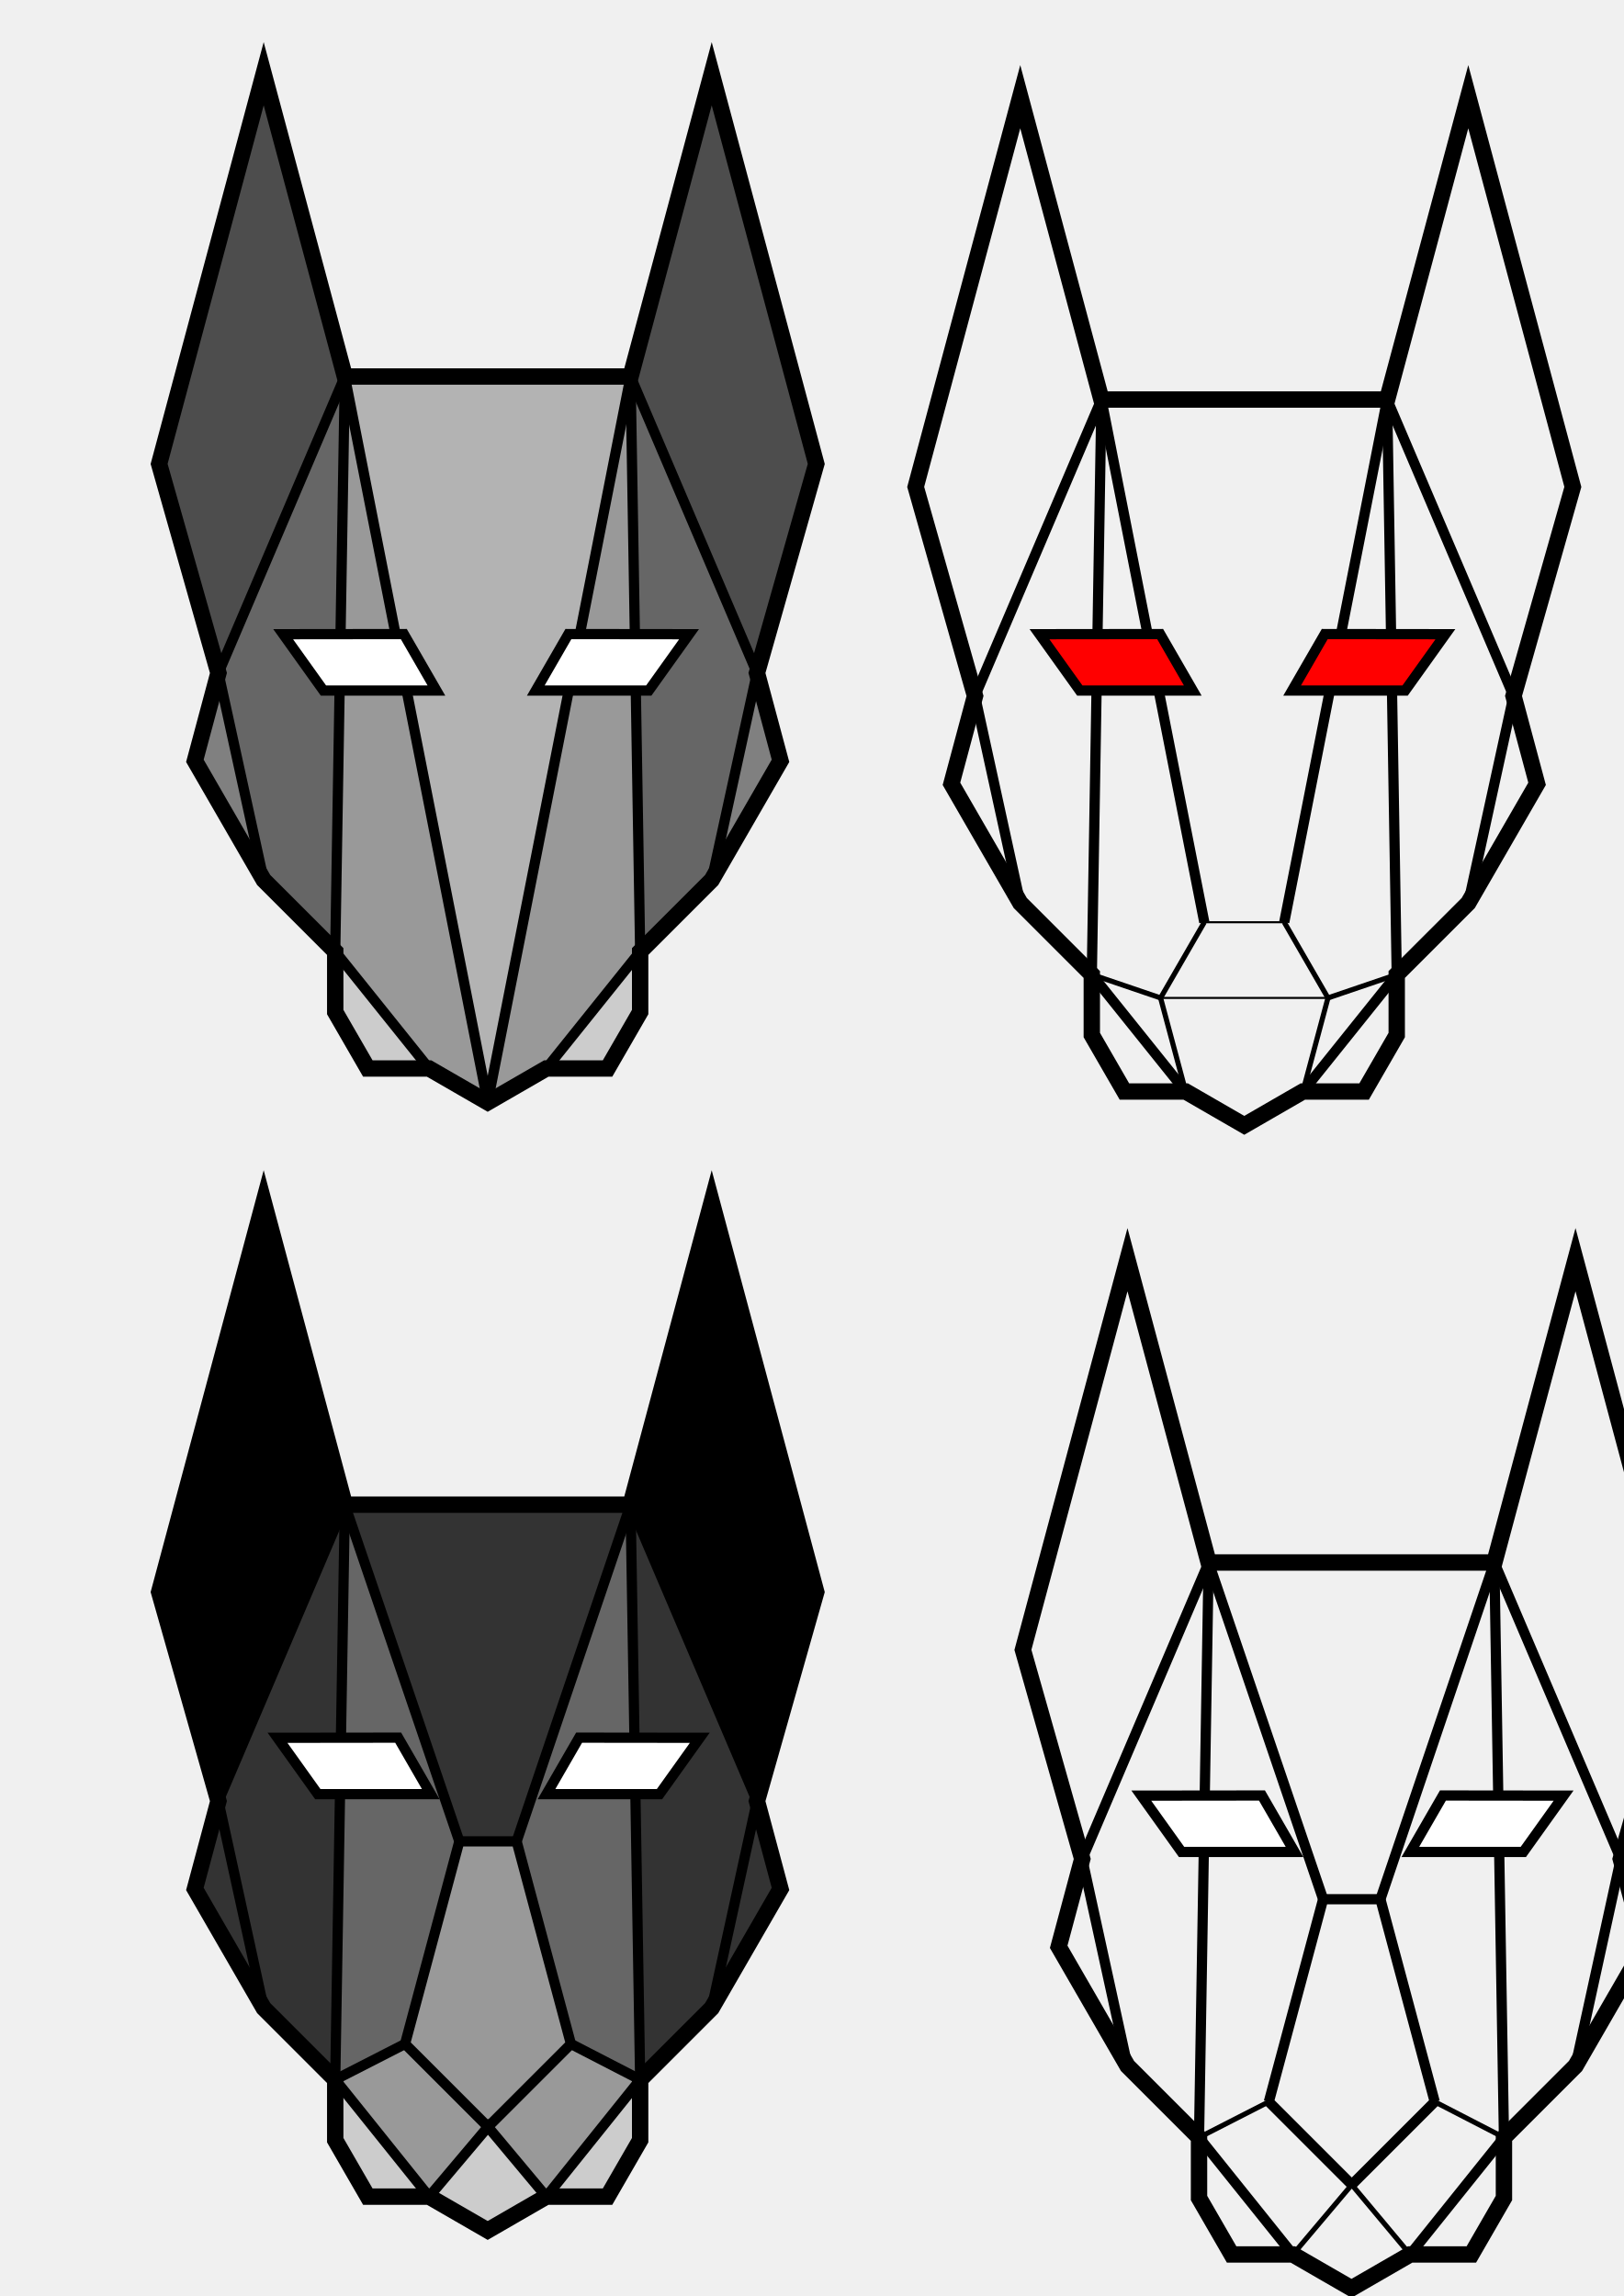
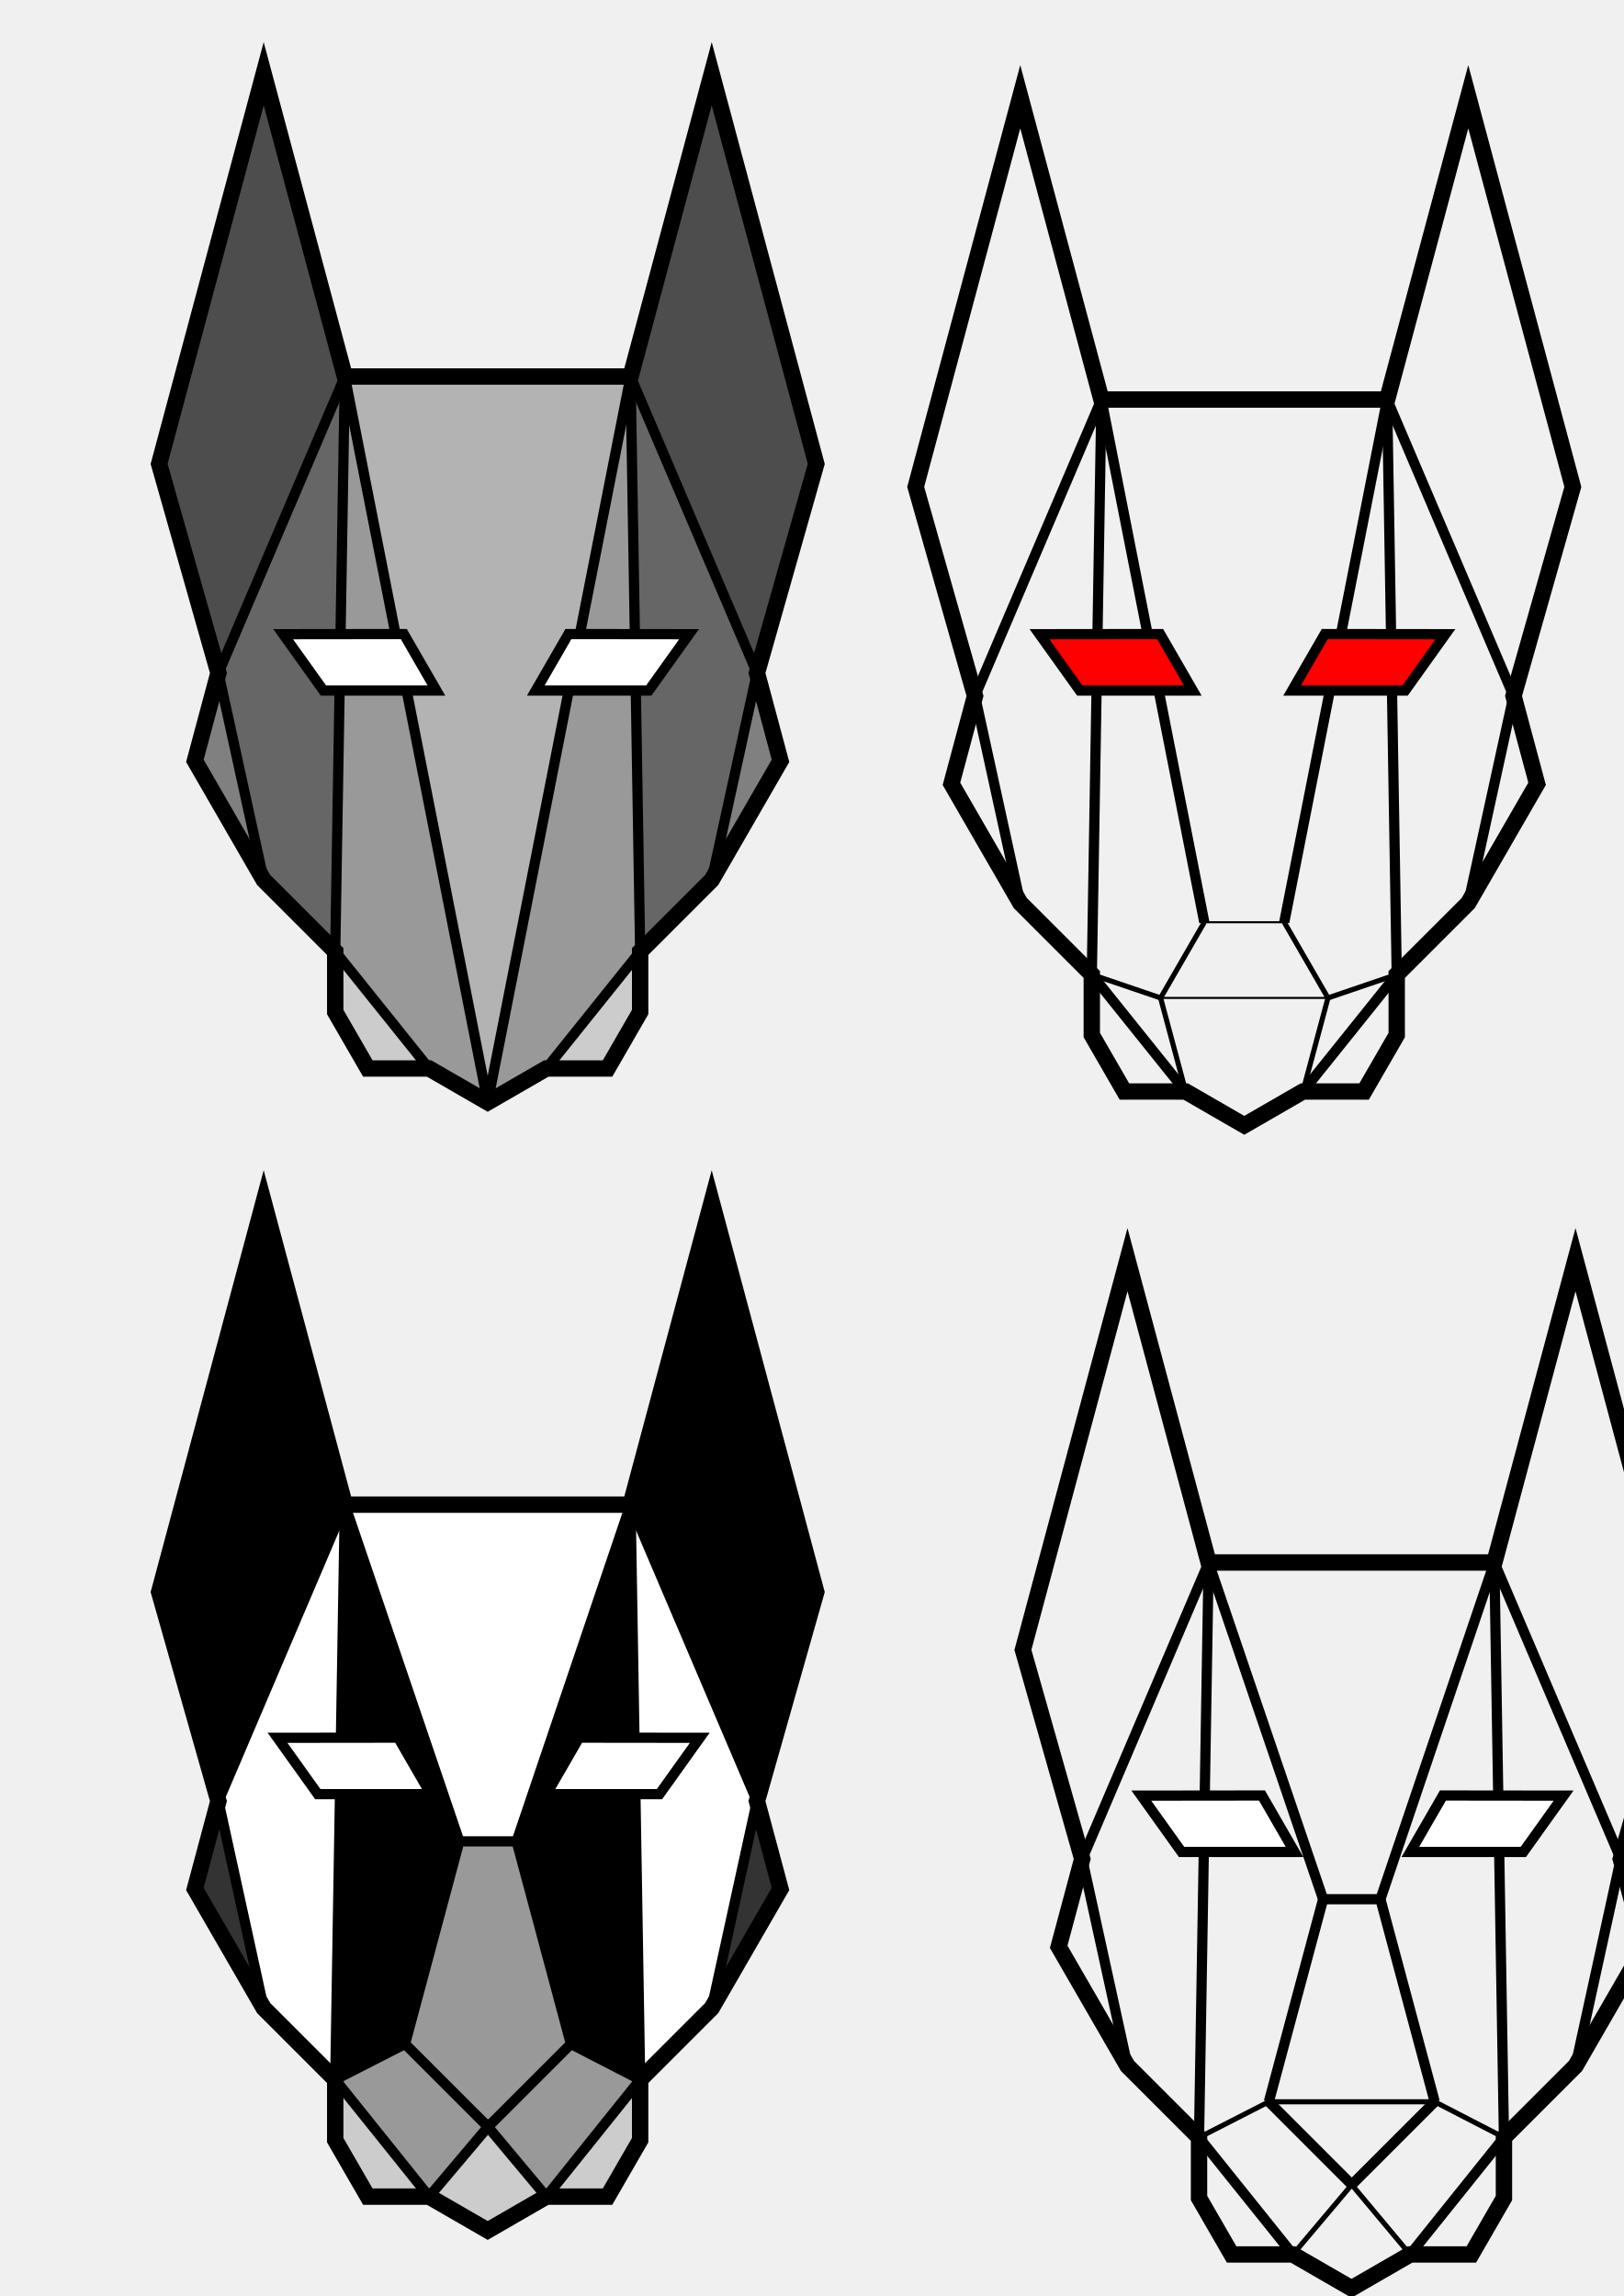
<svg xmlns="http://www.w3.org/2000/svg" width="210mm" height="297mm" viewBox="0 0 210 297" version="1.1" id="svg8">
  <defs id="defs2" />
  <g id="layer1">
    <path style="fill:#000000;stroke:none;stroke-width:0.265px;stroke-linecap:butt;stroke-linejoin:miter;stroke-opacity:1" d="m 20.58,205.937 13.524,-50.471 10.496,39.17 -16.348,38.346 z" id="path1469" />
    <path style="fill:#000000;stroke:none;stroke-width:0.265px;stroke-linecap:butt;stroke-linejoin:miter;stroke-opacity:1" d="m 81.553,194.635 10.495,-39.17 13.524,50.471 -7.671,27.044 z" id="path1471" />
-     <path style="fill:#333333;stroke:none;stroke-width:0.265px;stroke-linecap:butt;stroke-linejoin:miter;stroke-opacity:1" d="m 28.251,232.981 5.855,26.781 9.25,9.25 1.242,-74.377 z" id="path1473" />
-     <path style="fill:#333333;stroke:none;stroke-width:0.265px;stroke-linecap:butt;stroke-linejoin:miter;stroke-opacity:1" d="m 81.553,194.635 1.242,74.377 9.251,-9.25 5.855,-26.781 z" id="path1475" />
+     <path style="fill:#ffffff;stroke:none;stroke-width:0.265px;stroke-linecap:butt;stroke-linejoin:miter;stroke-opacity:1" d="m 28.251,232.981 5.855,26.781 9.25,9.25 1.242,-74.377 z" id="path1473" />
+     <path style="fill:#ffffff;stroke:none;stroke-width:0.265px;stroke-linecap:butt;stroke-linejoin:miter;stroke-opacity:1" d="m 81.553,194.635 1.242,74.377 9.251,-9.25 5.855,-26.781 z" id="path1475" />
    <path style="fill:#333333;stroke:none;stroke-width:0.265px;stroke-linecap:butt;stroke-linejoin:miter;stroke-opacity:1" d="m 25.206,244.346 3.045,-11.364 5.855,26.781 z" id="path1477" />
    <path style="fill:#333333;stroke:none;stroke-width:0.265px;stroke-linecap:butt;stroke-linejoin:miter;stroke-opacity:1" d="m 97.901,232.981 -5.855,26.781 8.901,-15.417 z" id="path1479" />
-     <path style="fill:#333333;stroke:none;stroke-width:0.265px;stroke-linecap:butt;stroke-linejoin:miter;stroke-opacity:1" d="m 44.599,194.635 14.808,43.552 h 7.411 l 14.735,-43.552 z" id="path1481" />
-     <path style="fill:#666666;stroke:none;stroke-width:0.265px;stroke-linecap:butt;stroke-linejoin:miter;stroke-opacity:1" d="m 43.357,269.012 1.242,-74.377 14.808,43.552 -7.022,26.206 z" id="path1483" />
-     <path style="fill:#666666;stroke:none;stroke-width:0.265px;stroke-linecap:butt;stroke-linejoin:miter;stroke-opacity:1" d="m 66.817,238.187 7.022,26.206 8.955,4.619 -1.242,-74.377 z" id="path1485" />
+     <path style="fill:#ffffff;stroke:none;stroke-width:0.265px;stroke-linecap:butt;stroke-linejoin:miter;stroke-opacity:1" d="m 44.599,194.635 14.808,43.552 h 7.411 l 14.735,-43.552 z" id="path1481" />
+     <path style="fill:#000000;stroke:none;stroke-width:0.265px;stroke-linecap:butt;stroke-linejoin:miter;stroke-opacity:1" d="m 43.357,269.012 1.242,-74.377 14.808,43.552 -7.022,26.206 z" id="path1483" />
+     <path style="fill:#000000;stroke:none;stroke-width:0.265px;stroke-linecap:butt;stroke-linejoin:miter;stroke-opacity:1" d="m 66.817,238.187 7.022,26.206 8.955,4.619 -1.242,-74.377 z" id="path1485" />
    <path style="fill:#999999;stroke:#000000;stroke-width:0.265px;stroke-linecap:butt;stroke-linejoin:miter;stroke-opacity:1" d="m 59.407,238.187 -7.022,26.206 10.727,10.727 10.727,-10.727 -7.022,-26.206 z" id="path1489" />
    <path style="fill:#999999;stroke:none;stroke-width:0.265px;stroke-linecap:butt;stroke-linejoin:miter;stroke-opacity:1" d="m 43.357,269.012 12.139,15.134 7.616,-9.026 -10.727,-10.727 z" id="path1491" />
    <path style="fill:#999999;stroke:none;stroke-width:0.265px;stroke-linecap:butt;stroke-linejoin:miter;stroke-opacity:1" d="m 63.112,275.12 7.544,9.026 12.139,-15.134 -8.955,-4.619 z" id="path1493" />
    <path style="fill:#cccccc;stroke:none;stroke-width:0.265px;stroke-linecap:butt;stroke-linejoin:miter;stroke-opacity:1" d="m 43.357,269.012 v 7.83 l 4.217,7.304 h 7.922 z" id="path1495" />
    <path style="fill:#cccccc;stroke:none;stroke-width:0.265px;stroke-linecap:butt;stroke-linejoin:miter;stroke-opacity:1" d="m 70.656,284.147 h 7.921 l 4.217,-7.304 v -7.83 z" id="path1497" />
    <path style="fill:#cccccc;stroke:none;stroke-width:0.265px;stroke-linecap:butt;stroke-linejoin:miter;stroke-opacity:1" d="m 55.496,284.147 7.58,4.376 7.58,-4.376 -7.544,-9.026 z" id="path1499" />
    <path style="fill:#cccccc;stroke:#000000;stroke-width:0.265px;stroke-linecap:butt;stroke-linejoin:miter;stroke-opacity:1" d="m 70.656,138.218 h 7.921 l 4.217,-7.304 v -7.83 z" id="path1289" />
    <path style="fill:#cccccc;stroke:none;stroke-width:0.265px;stroke-linecap:butt;stroke-linejoin:miter;stroke-opacity:1" d="m 43.357,130.913 4.217,7.304 h 7.922 l -12.139,-15.134 z" id="path1287" />
    <path style="fill:#b3b3b3;stroke:none;stroke-width:0.265px;stroke-linecap:butt;stroke-linejoin:miter;stroke-opacity:1" d="m 44.599,48.706 36.954,-1.8e-4 -18.477,93.888 z" id="path1285" />
    <path style="fill:#999999;stroke:none;stroke-width:0.265px;stroke-linecap:butt;stroke-linejoin:miter;stroke-opacity:1" d="m 81.553,48.706 -18.477,93.888 7.58,-4.376 12.139,-15.134 z" id="path1283" />
    <path style="fill:#999999;stroke:none;stroke-width:0.265px;stroke-linecap:butt;stroke-linejoin:miter;stroke-opacity:1" d="m 43.357,123.083 1.242,-74.377 18.477,93.888 -7.58,-4.376 z" id="path1281" />
    <path style="fill:#808080;stroke:none;stroke-width:0.265px;stroke-linecap:butt;stroke-linejoin:miter;stroke-opacity:1" d="m 97.901,87.052 -5.855,26.781 8.901,-15.417 z" id="path1279" />
    <path style="fill:#808080;stroke:none;stroke-width:0.265px;stroke-linecap:butt;stroke-linejoin:miter;stroke-opacity:1" d="m 25.206,98.416 3.045,-11.364 5.855,26.781 z" id="path1277" />
    <path style="fill:#666666;stroke:none;stroke-width:0.265px;stroke-linecap:butt;stroke-linejoin:miter;stroke-opacity:1" d="m 81.553,48.706 1.242,74.377 9.251,-9.25 5.855,-26.781 z" id="path1275" />
    <path style="fill:#666666;stroke:none;stroke-width:0.265px;stroke-linecap:butt;stroke-linejoin:miter;stroke-opacity:1" d="m 44.599,48.706 -16.348,38.346 5.855,26.781 9.25,9.25 z" id="path1273" />
    <path style="fill:#4d4d4d;stroke:#000000;stroke-width:0.265px;stroke-linecap:butt;stroke-linejoin:miter;stroke-opacity:1" d="M 81.553,48.706 92.048,9.537 105.571,60.008 97.901,87.052 Z" id="path1256" />
    <path style="fill:#4d4d4d;stroke:none" d="m 34.103,9.537 -13.524,50.471 7.671,27.044 16.348,-38.346 z" id="path1254" />
    <path style="fill:none;stroke:#000000;stroke-width:2.117;stroke-linecap:butt;stroke-linejoin:miter;stroke-miterlimit:4;stroke-dasharray:none;stroke-opacity:1" d="m 145.822,162.949 -13.524,50.471 7.671,27.044 -3.045,11.364 8.901,15.417 9.25,9.25 v 7.83 l 4.217,7.304 h 7.922 l 7.58,4.376 7.58,-4.376 h 7.921 l 4.217,-7.304 v -7.83 l 9.251,-9.25 8.901,-15.417 -3.045,-11.364 7.671,-27.044 -13.524,-50.471 -10.495,39.17 h -18.477 -18.477 z" id="path23-3" />
    <path style="fill:none;stroke:#000000;stroke-width:1.323;stroke-linecap:butt;stroke-linejoin:miter;stroke-miterlimit:4;stroke-dasharray:none;stroke-opacity:1" d="m 156.318,202.119 -16.348,38.346 5.856,26.781" id="path845-1" />
    <path style="fill:none;stroke:#000000;stroke-width:1.323;stroke-linecap:butt;stroke-linejoin:miter;stroke-miterlimit:4;stroke-dasharray:none;stroke-opacity:1" d="m 193.271,202.119 16.348,38.346" id="path847-1" />
    <path style="fill:none;stroke:#000000;stroke-width:1.323;stroke-linecap:butt;stroke-linejoin:miter;stroke-miterlimit:4;stroke-dasharray:none;stroke-opacity:1" d="m 209.619,240.465 -5.855,26.781" id="path850-9" />
    <path style="fill:none;stroke:#000000;stroke-width:1.323;stroke-linecap:butt;stroke-linejoin:miter;stroke-miterlimit:4;stroke-dasharray:none;stroke-opacity:1" d="m 155.075,276.496 12.139,15.134" id="path852-0" />
    <path style="fill:none;stroke:#000000;stroke-width:1.323;stroke-linecap:butt;stroke-linejoin:miter;stroke-miterlimit:4;stroke-dasharray:none;stroke-opacity:1" d="M 194.513,276.496 182.374,291.63" id="path854-7" />
    <path style="fill:none;stroke:#000000;stroke-width:1.323;stroke-linecap:butt;stroke-linejoin:miter;stroke-miterlimit:4;stroke-dasharray:none;stroke-opacity:1" d="m 155.075,276.496 1.242,-74.377" id="path856-3" />
    <path style="fill:none;stroke:#000000;stroke-width:1.323;stroke-linecap:butt;stroke-linejoin:miter;stroke-miterlimit:4;stroke-dasharray:none;stroke-opacity:1" d="m 194.513,276.496 -1.242,-74.377" id="path858-1" />
    <path style="fill:none;stroke:#000000;stroke-width:1.323;stroke-linecap:butt;stroke-linejoin:miter;stroke-miterlimit:4;stroke-dasharray:none;stroke-opacity:1" d="m 178.536,245.671 14.735,-43.552" id="path860-9" />
    <path style="fill:none;stroke:#000000;stroke-width:1.323;stroke-linecap:butt;stroke-linejoin:miter;stroke-miterlimit:4;stroke-dasharray:none;stroke-opacity:1" d="m 156.318,202.119 14.808,43.552" id="path862-2" />
    <path style="fill:none;stroke:#000000;stroke-width:2.117;stroke-linecap:butt;stroke-linejoin:miter;stroke-miterlimit:4;stroke-dasharray:none;stroke-opacity:1" d="m 131.954,12.512 -13.524,50.471 7.671,27.044 -3.045,11.364 8.901,15.417 9.25,9.25 v 7.83 l 4.217,7.304 h 7.922 l 7.58,4.376 7.58,-4.376 h 7.921 l 4.217,-7.304 v -7.83 l 9.251,-9.25 8.901,-15.417 -3.045,-11.364 7.671,-27.044 -13.524,-50.471 -10.495,39.17 h -18.477 -18.477 z" id="path23-32" />
    <path style="fill:none;stroke:#000000;stroke-width:1.323;stroke-linecap:butt;stroke-linejoin:miter;stroke-miterlimit:4;stroke-dasharray:none;stroke-opacity:1" d="m 142.45,51.682 -16.348,38.346 5.856,26.781" id="path845-7" />
    <path style="fill:none;stroke:#000000;stroke-width:1.323;stroke-linecap:butt;stroke-linejoin:miter;stroke-miterlimit:4;stroke-dasharray:none;stroke-opacity:1" d="m 179.404,51.682 16.348,38.346" id="path847-4" />
    <path style="fill:none;stroke:#000000;stroke-width:1.323;stroke-linecap:butt;stroke-linejoin:miter;stroke-miterlimit:4;stroke-dasharray:none;stroke-opacity:1" d="m 195.752,90.028 -5.855,26.781" id="path850-6" />
    <path style="fill:none;stroke:#000000;stroke-width:1.323;stroke-linecap:butt;stroke-linejoin:miter;stroke-miterlimit:4;stroke-dasharray:none;stroke-opacity:1" d="m 141.208,126.059 12.139,15.134" id="path852-7" />
    <path style="fill:none;stroke:#000000;stroke-width:1.323;stroke-linecap:butt;stroke-linejoin:miter;stroke-miterlimit:4;stroke-dasharray:none;stroke-opacity:1" d="m 180.646,126.059 -12.139,15.134" id="path854-9" />
    <path style="fill:none;stroke:#000000;stroke-width:1.323;stroke-linecap:butt;stroke-linejoin:miter;stroke-miterlimit:4;stroke-dasharray:none;stroke-opacity:1" d="m 141.208,126.059 1.242,-74.377" id="path856-4" />
    <path style="fill:none;stroke:#000000;stroke-width:1.323;stroke-linecap:butt;stroke-linejoin:miter;stroke-miterlimit:4;stroke-dasharray:none;stroke-opacity:1" d="M 180.646,126.059 179.404,51.682" id="path858-5" />
    <path style="fill:none;stroke:#000000;stroke-width:1.323;stroke-linecap:butt;stroke-linejoin:miter;stroke-miterlimit:4;stroke-dasharray:none;stroke-opacity:1" d="M 166.097,119.296 179.404,51.682" id="path973-9" />
    <path style="fill:none;stroke:#000000;stroke-width:1.323;stroke-linecap:butt;stroke-linejoin:miter;stroke-miterlimit:4;stroke-dasharray:none;stroke-opacity:1" d="m 160.927,145.57 v 0" id="path860-6" />
    <path style="fill:none;stroke:#000000;stroke-width:1.323;stroke-linecap:butt;stroke-linejoin:miter;stroke-miterlimit:4;stroke-dasharray:none;stroke-opacity:1" d="m 160.927,145.57 v 0" id="path984-5" />
    <path style="fill:none;stroke:#000000;stroke-width:1.323;stroke-linecap:butt;stroke-linejoin:miter;stroke-miterlimit:4;stroke-dasharray:none;stroke-opacity:1" d="m 142.45,51.682 13.306,67.614" id="path862-7" />
    <path style="fill:#ff0000;stroke:#000000;stroke-width:1.323;stroke-linecap:butt;stroke-linejoin:miter;stroke-miterlimit:4;stroke-dasharray:none;stroke-opacity:1" d="m 150.046,82.02 4.218,7.306 H 139.652 l -5.21,-7.288 z" id="path906-4" />
    <path style="fill:#ff0000;stroke:#000000;stroke-width:1.323;stroke-linecap:butt;stroke-linejoin:miter;stroke-miterlimit:4;stroke-dasharray:none;stroke-opacity:1" d="m 171.334,82.02 -4.218,7.306 h 14.613 l 5.21,-7.288 z" id="path906-1-9" />
    <path style="fill:none;stroke:#000000;stroke-width:0.661;stroke-linecap:butt;stroke-linejoin:miter;stroke-miterlimit:4;stroke-dasharray:none;stroke-opacity:1" d="m 153.347,141.193 -3.244,-12.106 5.653,-9.791" id="path1094" />
    <path style="fill:none;stroke:#000000;stroke-width:0.661;stroke-linecap:butt;stroke-linejoin:miter;stroke-miterlimit:4;stroke-dasharray:none;stroke-opacity:1" d="m 168.507,141.193 3.244,-12.106" id="path1092" />
    <path style="fill:none;stroke:#000000;stroke-width:0.661;stroke-linecap:butt;stroke-linejoin:miter;stroke-miterlimit:4;stroke-dasharray:none;stroke-opacity:1" d="m 171.751,129.087 -5.653,-9.791" id="path1088" />
    <path style="fill:none;stroke:#000000;stroke-width:0.661;stroke-linecap:butt;stroke-linejoin:miter;stroke-miterlimit:4;stroke-dasharray:none;stroke-opacity:1" d="m 153.347,141.193 7.58,4.376 7.58,-4.376" id="path957-5" />
    <path style="fill:none;stroke:#000000;stroke-width:0.661;stroke-linecap:butt;stroke-linejoin:miter;stroke-miterlimit:4;stroke-dasharray:none;stroke-opacity:1" d="m 141.208,126.059 8.895,3.028" id="path994-0" />
    <path style="fill:none;stroke:#000000;stroke-width:0.265px;stroke-linecap:butt;stroke-linejoin:miter;stroke-opacity:1" d="M 171.751,129.087 Z" id="path996-0" />
    <path style="fill:none;stroke:#000000;stroke-width:0.661;stroke-linecap:butt;stroke-linejoin:miter;stroke-miterlimit:4;stroke-dasharray:none;stroke-opacity:1" d="m 171.751,129.087 8.895,-3.028" id="path998-8" />
    <path style="fill:none;stroke:#000000;stroke-width:0.265px;stroke-linecap:butt;stroke-linejoin:miter;stroke-opacity:1" d="m 150.103,129.087 h 21.648" id="path1074" />
    <path style="fill:none;stroke:#000000;stroke-width:0.265px;stroke-linecap:butt;stroke-linejoin:miter;stroke-opacity:1" d="m 166.097,119.296 -10.341,-1e-5" id="path1076" />
    <path style="fill:#ffffff;stroke:#000000;stroke-width:1.323;stroke-linecap:butt;stroke-linejoin:miter;stroke-miterlimit:4;stroke-dasharray:none;stroke-opacity:1" d="m 163.215,232.258 4.218,7.306 H 152.82 l -5.21,-7.288 z" id="path906-4-8" />
    <path style="fill:#ffffff;stroke:#000000;stroke-width:1.323;stroke-linecap:butt;stroke-linejoin:miter;stroke-miterlimit:4;stroke-dasharray:none;stroke-opacity:1" d="m 186.619,232.258 -4.218,7.306 h 14.613 l 5.21,-7.288 z" id="path906-1-9-1" />
    <path style="fill:none;stroke:#000000;stroke-width:2.117;stroke-linecap:butt;stroke-linejoin:miter;stroke-miterlimit:4;stroke-dasharray:none;stroke-opacity:1" d="m 34.103,9.537 -13.524,50.471 7.671,27.044 -3.045,11.364 8.901,15.417 9.25,9.25 v 7.83 l 4.217,7.304 h 7.922 l 7.58,4.376 7.58,-4.376 h 7.921 l 4.217,-7.304 v -7.83 l 9.251,-9.25 8.901,-15.417 -3.045,-11.364 7.671,-27.044 L 92.048,9.537 81.553,48.706 h -18.477 -18.477 z" id="path23-3-5" />
    <path style="fill:none;stroke:#000000;stroke-width:1.323;stroke-linecap:butt;stroke-linejoin:miter;stroke-miterlimit:4;stroke-dasharray:none;stroke-opacity:1" d="m 44.599,48.706 -16.348,38.346 5.856,26.781" id="path845-1-2" />
    <path style="fill:none;stroke:#000000;stroke-width:1.323;stroke-linecap:butt;stroke-linejoin:miter;stroke-miterlimit:4;stroke-dasharray:none;stroke-opacity:1" d="m 81.553,48.706 16.348,38.346" id="path847-1-1" />
    <path style="fill:none;stroke:#000000;stroke-width:1.323;stroke-linecap:butt;stroke-linejoin:miter;stroke-miterlimit:4;stroke-dasharray:none;stroke-opacity:1" d="m 97.901,87.052 -5.855,26.781" id="path850-9-1" />
    <path style="fill:none;stroke:#000000;stroke-width:1.323;stroke-linecap:butt;stroke-linejoin:miter;stroke-miterlimit:4;stroke-dasharray:none;stroke-opacity:1" d="m 43.357,123.083 12.139,15.134" id="path852-0-9" />
    <path style="fill:none;stroke:#000000;stroke-width:1.323;stroke-linecap:butt;stroke-linejoin:miter;stroke-miterlimit:4;stroke-dasharray:none;stroke-opacity:1" d="m 82.795,123.083 -12.139,15.134" id="path854-7-6" />
    <path style="fill:none;stroke:#000000;stroke-width:1.323;stroke-linecap:butt;stroke-linejoin:miter;stroke-miterlimit:4;stroke-dasharray:none;stroke-opacity:1" d="m 43.357,123.083 1.242,-74.377" id="path856-3-2" />
    <path style="fill:none;stroke:#000000;stroke-width:1.323;stroke-linecap:butt;stroke-linejoin:miter;stroke-miterlimit:4;stroke-dasharray:none;stroke-opacity:1" d="M 82.795,123.083 81.553,48.706" id="path858-1-7" />
    <path style="fill:none;stroke:#000000;stroke-width:1.323;stroke-linecap:butt;stroke-linejoin:miter;stroke-miterlimit:4;stroke-dasharray:none;stroke-opacity:1" d="m 63.076,142.594 18.477,-93.888" id="path860-9-1" />
    <path style="fill:none;stroke:#000000;stroke-width:1.323;stroke-linecap:butt;stroke-linejoin:miter;stroke-miterlimit:4;stroke-dasharray:none;stroke-opacity:1" d="m 44.599,48.706 18.477,93.888" id="path862-2-5" />
    <path style="fill:#ffffff;stroke:#000000;stroke-width:1.323;stroke-linecap:butt;stroke-linejoin:miter;stroke-miterlimit:4;stroke-dasharray:none;stroke-opacity:1" d="m 52.226,82.02 4.218,7.306 h -14.613 l -5.21,-7.288 z" id="path906-4-8-3" />
    <path style="fill:#ffffff;stroke:#000000;stroke-width:1.323;stroke-linecap:butt;stroke-linejoin:miter;stroke-miterlimit:4;stroke-dasharray:none;stroke-opacity:1" d="m 73.513,82.02 -4.218,7.306 h 14.613 l 5.21,-7.288 z" id="path906-1-9-1-1" />
    <path id="path1395" style="fill:none;stroke:#000000;stroke-width:1.323;stroke-linecap:butt;stroke-linejoin:miter;stroke-miterlimit:4;stroke-dasharray:none;stroke-opacity:1" d="m 171.125,245.671 h 7.411 m 7.022,26.206 -7.022,-26.206 v 0 m 7.022,26.206 -10.727,10.727 m -10.727,-10.727 10.727,10.727 m -10.727,-10.727 7.022,-26.206" />
    <path style="fill:none;stroke:#000000;stroke-width:0.661;stroke-linecap:butt;stroke-linejoin:miter;stroke-miterlimit:4;stroke-dasharray:none;stroke-opacity:1" d="m 155.075,276.496 9.028,-4.619" id="path1401" />
    <path style="fill:none;stroke:#000000;stroke-width:0.661;stroke-linecap:butt;stroke-linejoin:miter;stroke-miterlimit:4;stroke-dasharray:none;stroke-opacity:1" d="m 194.513,276.496 -8.955,-4.619" id="path1403" />
    <path style="fill:none;stroke:#000000;stroke-width:0.661;stroke-linecap:butt;stroke-linejoin:miter;stroke-miterlimit:4;stroke-dasharray:none;stroke-opacity:1" d="m 167.215,291.63 7.616,-9.026 7.544,9.026" id="path1407" />
    <path style="fill:none;stroke:#000000;stroke-width:2.117;stroke-linecap:butt;stroke-linejoin:miter;stroke-miterlimit:4;stroke-dasharray:none;stroke-opacity:1" d="m 34.103,155.466 -13.524,50.471 7.671,27.044 -3.045,11.364 8.901,15.417 9.25,9.25 v 7.83 l 4.217,7.304 h 7.922 l 7.58,4.376 7.58,-4.376 h 7.921 l 4.217,-7.304 v -7.83 l 9.251,-9.25 8.901,-15.417 -3.045,-11.364 7.671,-27.044 -13.524,-50.471 -10.495,39.17 h -18.477 -18.477 z" id="path23-3-0" />
    <path style="fill:none;stroke:#000000;stroke-width:1.323;stroke-linecap:butt;stroke-linejoin:miter;stroke-miterlimit:4;stroke-dasharray:none;stroke-opacity:1" d="m 44.599,194.635 -16.348,38.346 5.856,26.781" id="path845-1-8" />
    <path style="fill:none;stroke:#000000;stroke-width:1.323;stroke-linecap:butt;stroke-linejoin:miter;stroke-miterlimit:4;stroke-dasharray:none;stroke-opacity:1" d="m 81.553,194.635 16.348,38.346" id="path847-1-9" />
    <path style="fill:none;stroke:#000000;stroke-width:1.323;stroke-linecap:butt;stroke-linejoin:miter;stroke-miterlimit:4;stroke-dasharray:none;stroke-opacity:1" d="m 97.901,232.981 -5.855,26.781" id="path850-9-3" />
    <path style="fill:none;stroke:#000000;stroke-width:1.323;stroke-linecap:butt;stroke-linejoin:miter;stroke-miterlimit:4;stroke-dasharray:none;stroke-opacity:1" d="m 43.357,269.012 12.139,15.134" id="path852-0-0" />
    <path style="fill:none;stroke:#000000;stroke-width:1.323;stroke-linecap:butt;stroke-linejoin:miter;stroke-miterlimit:4;stroke-dasharray:none;stroke-opacity:1" d="m 43.357,269.012 1.242,-74.377" id="path856-3-5" />
    <path style="fill:none;stroke:#000000;stroke-width:1.323;stroke-linecap:butt;stroke-linejoin:miter;stroke-miterlimit:4;stroke-dasharray:none;stroke-opacity:1" d="m 82.795,269.012 -1.242,-74.377" id="path858-1-9" />
    <path style="fill:none;stroke:#000000;stroke-width:1.323;stroke-linecap:butt;stroke-linejoin:miter;stroke-miterlimit:4;stroke-dasharray:none;stroke-opacity:1" d="m 66.817,238.187 14.735,-43.552" id="path860-9-7" />
    <path style="fill:none;stroke:#000000;stroke-width:1.323;stroke-linecap:butt;stroke-linejoin:miter;stroke-miterlimit:4;stroke-dasharray:none;stroke-opacity:1" d="m 44.599,194.635 14.808,43.552" id="path862-2-2" />
    <path id="path1395-3" style="fill:none;stroke:#000000;stroke-width:1.323;stroke-linecap:butt;stroke-linejoin:miter;stroke-miterlimit:4;stroke-dasharray:none;stroke-opacity:1" d="m 59.407,238.187 h 7.411 m 7.022,26.206 -7.022,-26.206 v 0 m 7.022,26.206 -10.727,10.727 m -10.727,-10.727 10.727,10.727 m -10.727,-10.727 7.022,-26.206" />
    <path style="fill:none;stroke:#000000;stroke-width:1.323;stroke-linecap:butt;stroke-linejoin:miter;stroke-miterlimit:4;stroke-dasharray:none;stroke-opacity:1" d="m 43.357,269.012 9.028,-4.619" id="path1401-2" />
    <path style="fill:none;stroke:#000000;stroke-width:1.323;stroke-linecap:butt;stroke-linejoin:miter;stroke-miterlimit:4;stroke-dasharray:none;stroke-opacity:1" d="m 82.795,269.012 -8.955,-4.619" id="path1403-1" />
    <path style="fill:none;stroke:#000000;stroke-width:1.323;stroke-linecap:butt;stroke-linejoin:miter;stroke-miterlimit:4;stroke-dasharray:none;stroke-opacity:1" d="m 55.496,284.147 7.616,-9.026 7.544,9.026" id="path1407-5" />
    <path style="fill:#ffffff;stroke:#000000;stroke-width:1.323;stroke-linecap:butt;stroke-linejoin:miter;stroke-miterlimit:4;stroke-dasharray:none;stroke-opacity:1" d="m 51.496,224.774 4.218,7.306 h -14.613 l -5.21,-7.288 z" id="path906-4-8-8" />
    <path style="fill:#ffffff;stroke:#000000;stroke-width:1.323;stroke-linecap:butt;stroke-linejoin:miter;stroke-miterlimit:4;stroke-dasharray:none;stroke-opacity:1" d="m 74.9,224.774 -4.218,7.306 h 14.613 l 5.21,-7.288 z" id="path906-1-9-1-5" />
    <text xml:space="preserve" style="font-style:normal;font-weight:normal;font-size:10.583px;line-height:1.25;font-family:sans-serif;letter-spacing:0px;word-spacing:0px;fill:#000000;fill-opacity:1;stroke:none;stroke-width:0.265" x="31.003" y="340.832" id="text1503">
      <tspan id="tspan1501" x="31.003" y="340.832" style="stroke-width:0.265">https://goo.gl/images/kcq1ir</tspan>
    </text>
    <path style="fill:none;stroke:#000000;stroke-width:1.323;stroke-linecap:butt;stroke-linejoin:miter;stroke-miterlimit:4;stroke-dasharray:none;stroke-opacity:1" d="m 82.795,269.012 -12.139,15.134" id="path854-7-0" />
+     <path style="fill:none;stroke:#000000;stroke-width:0.661;stroke-linecap:butt;stroke-linejoin:miter;stroke-opacity:1;stroke-miterlimit:4;stroke-dasharray:none" d="m 164.103,271.877 h 21.454" id="path1505" />
  </g>
</svg>
